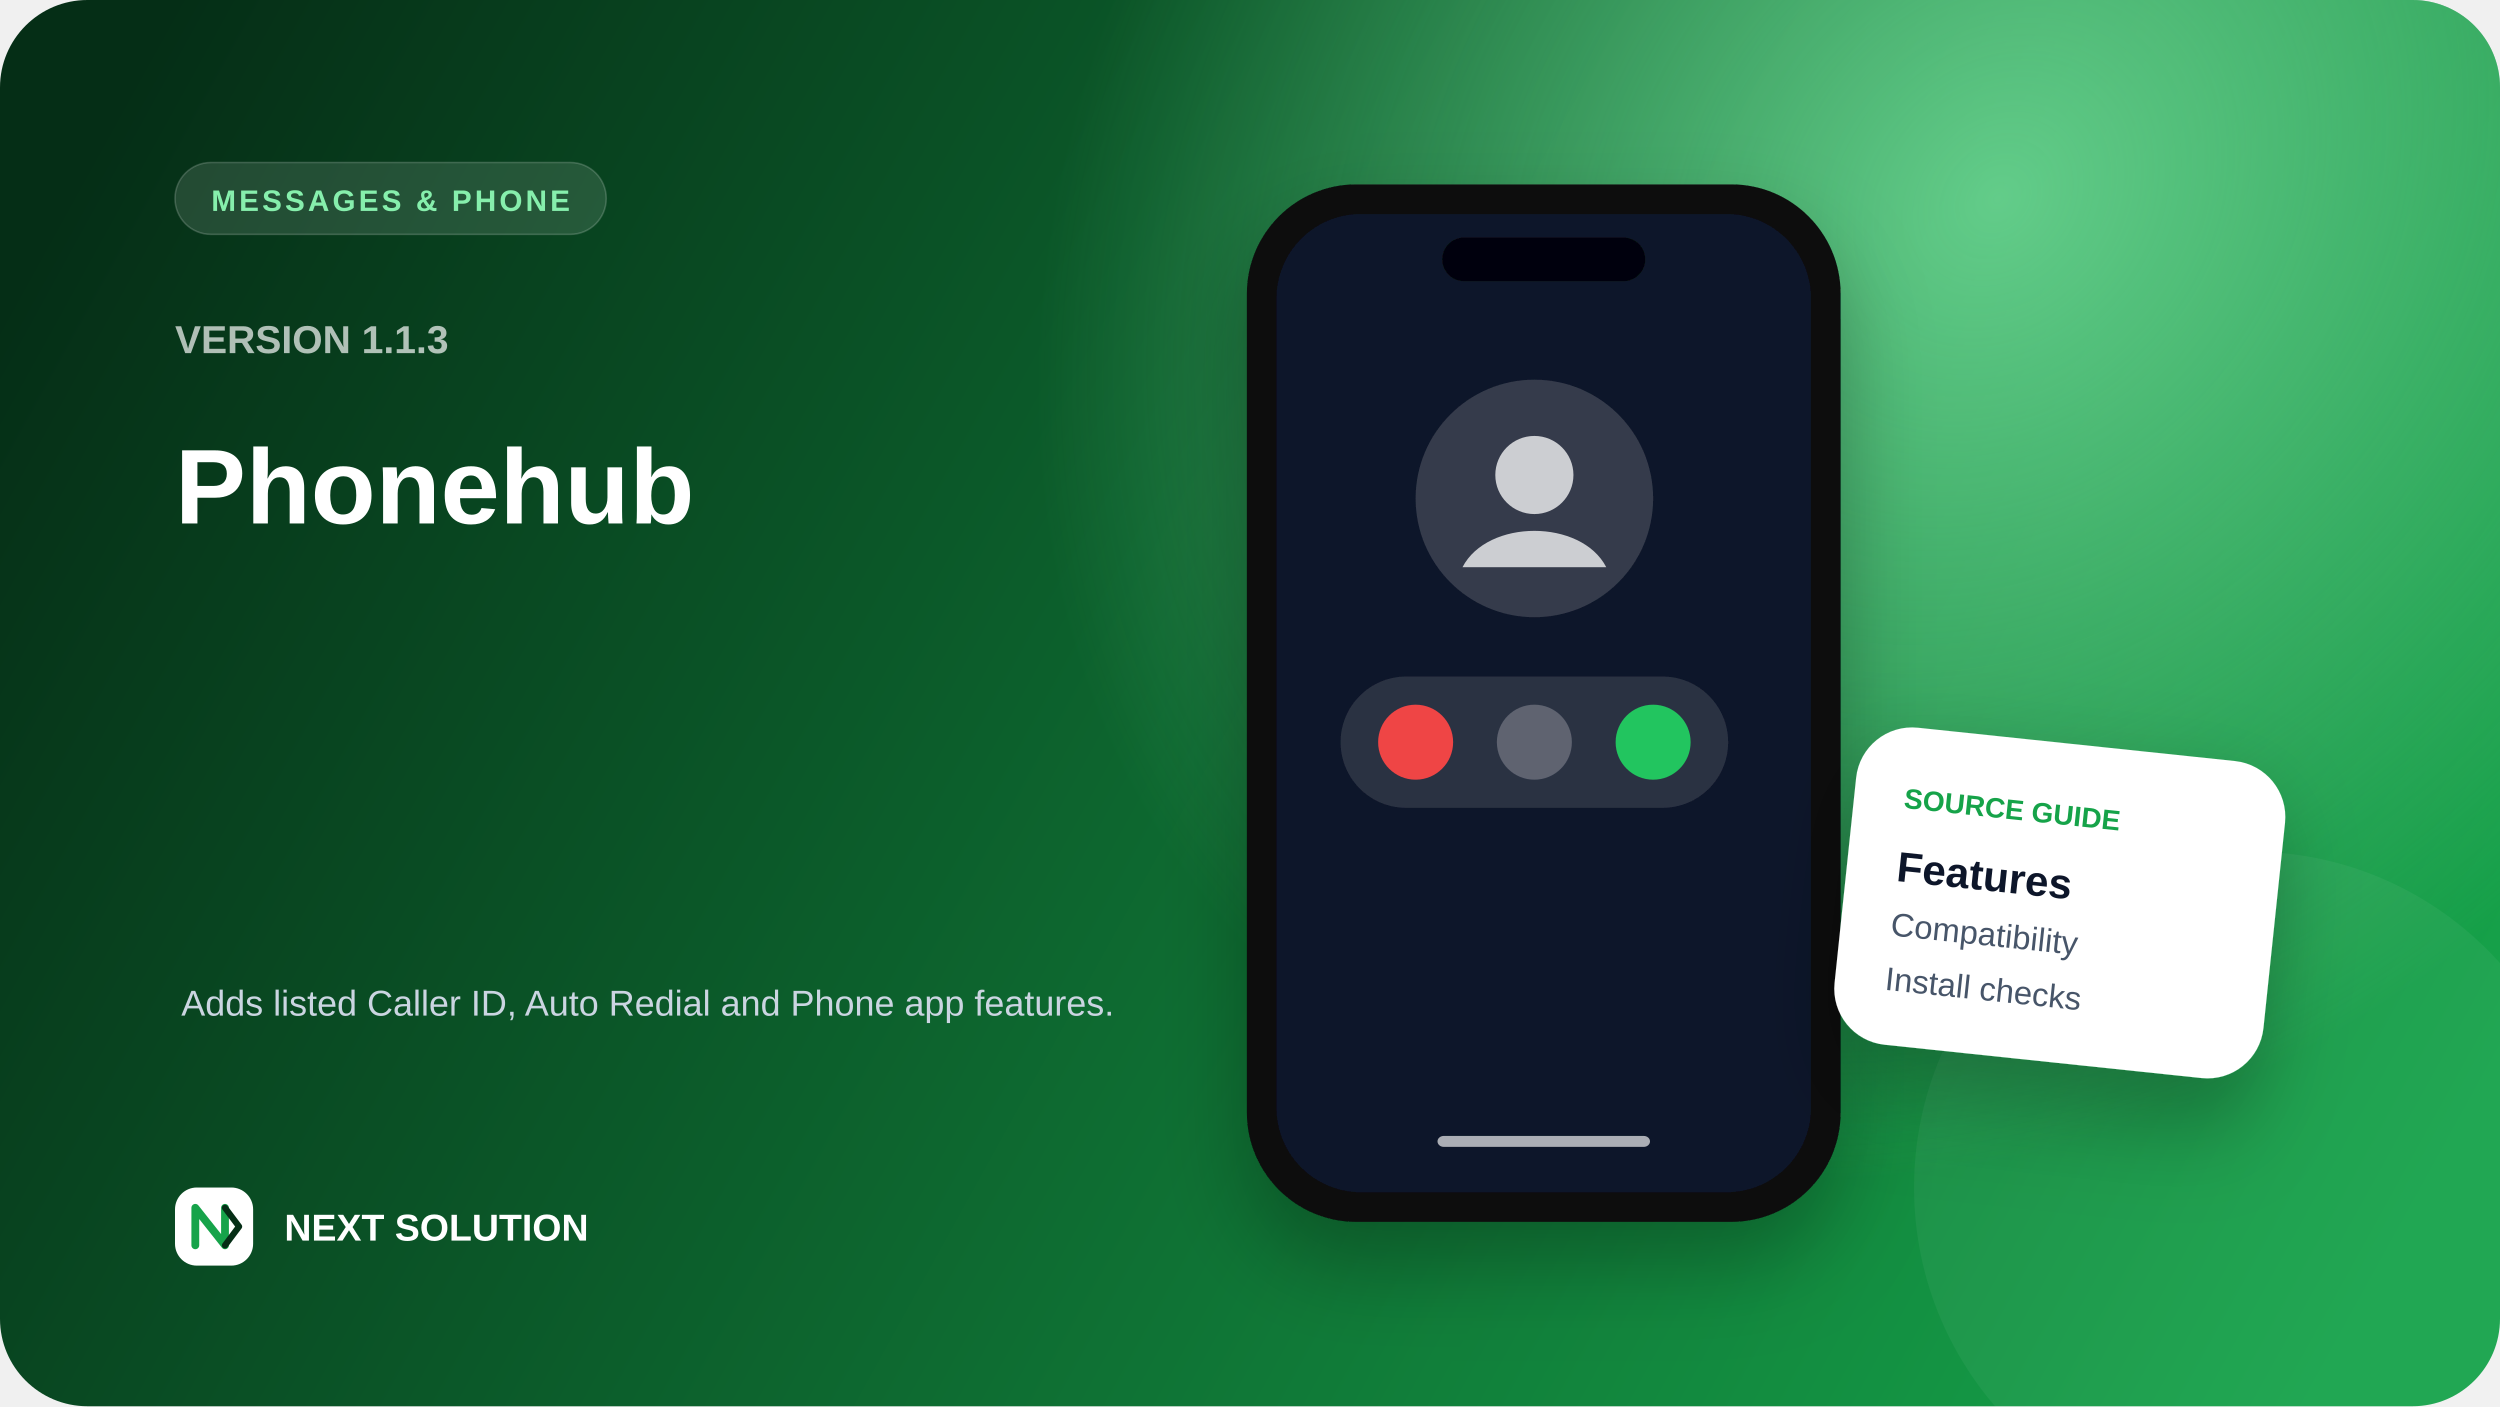
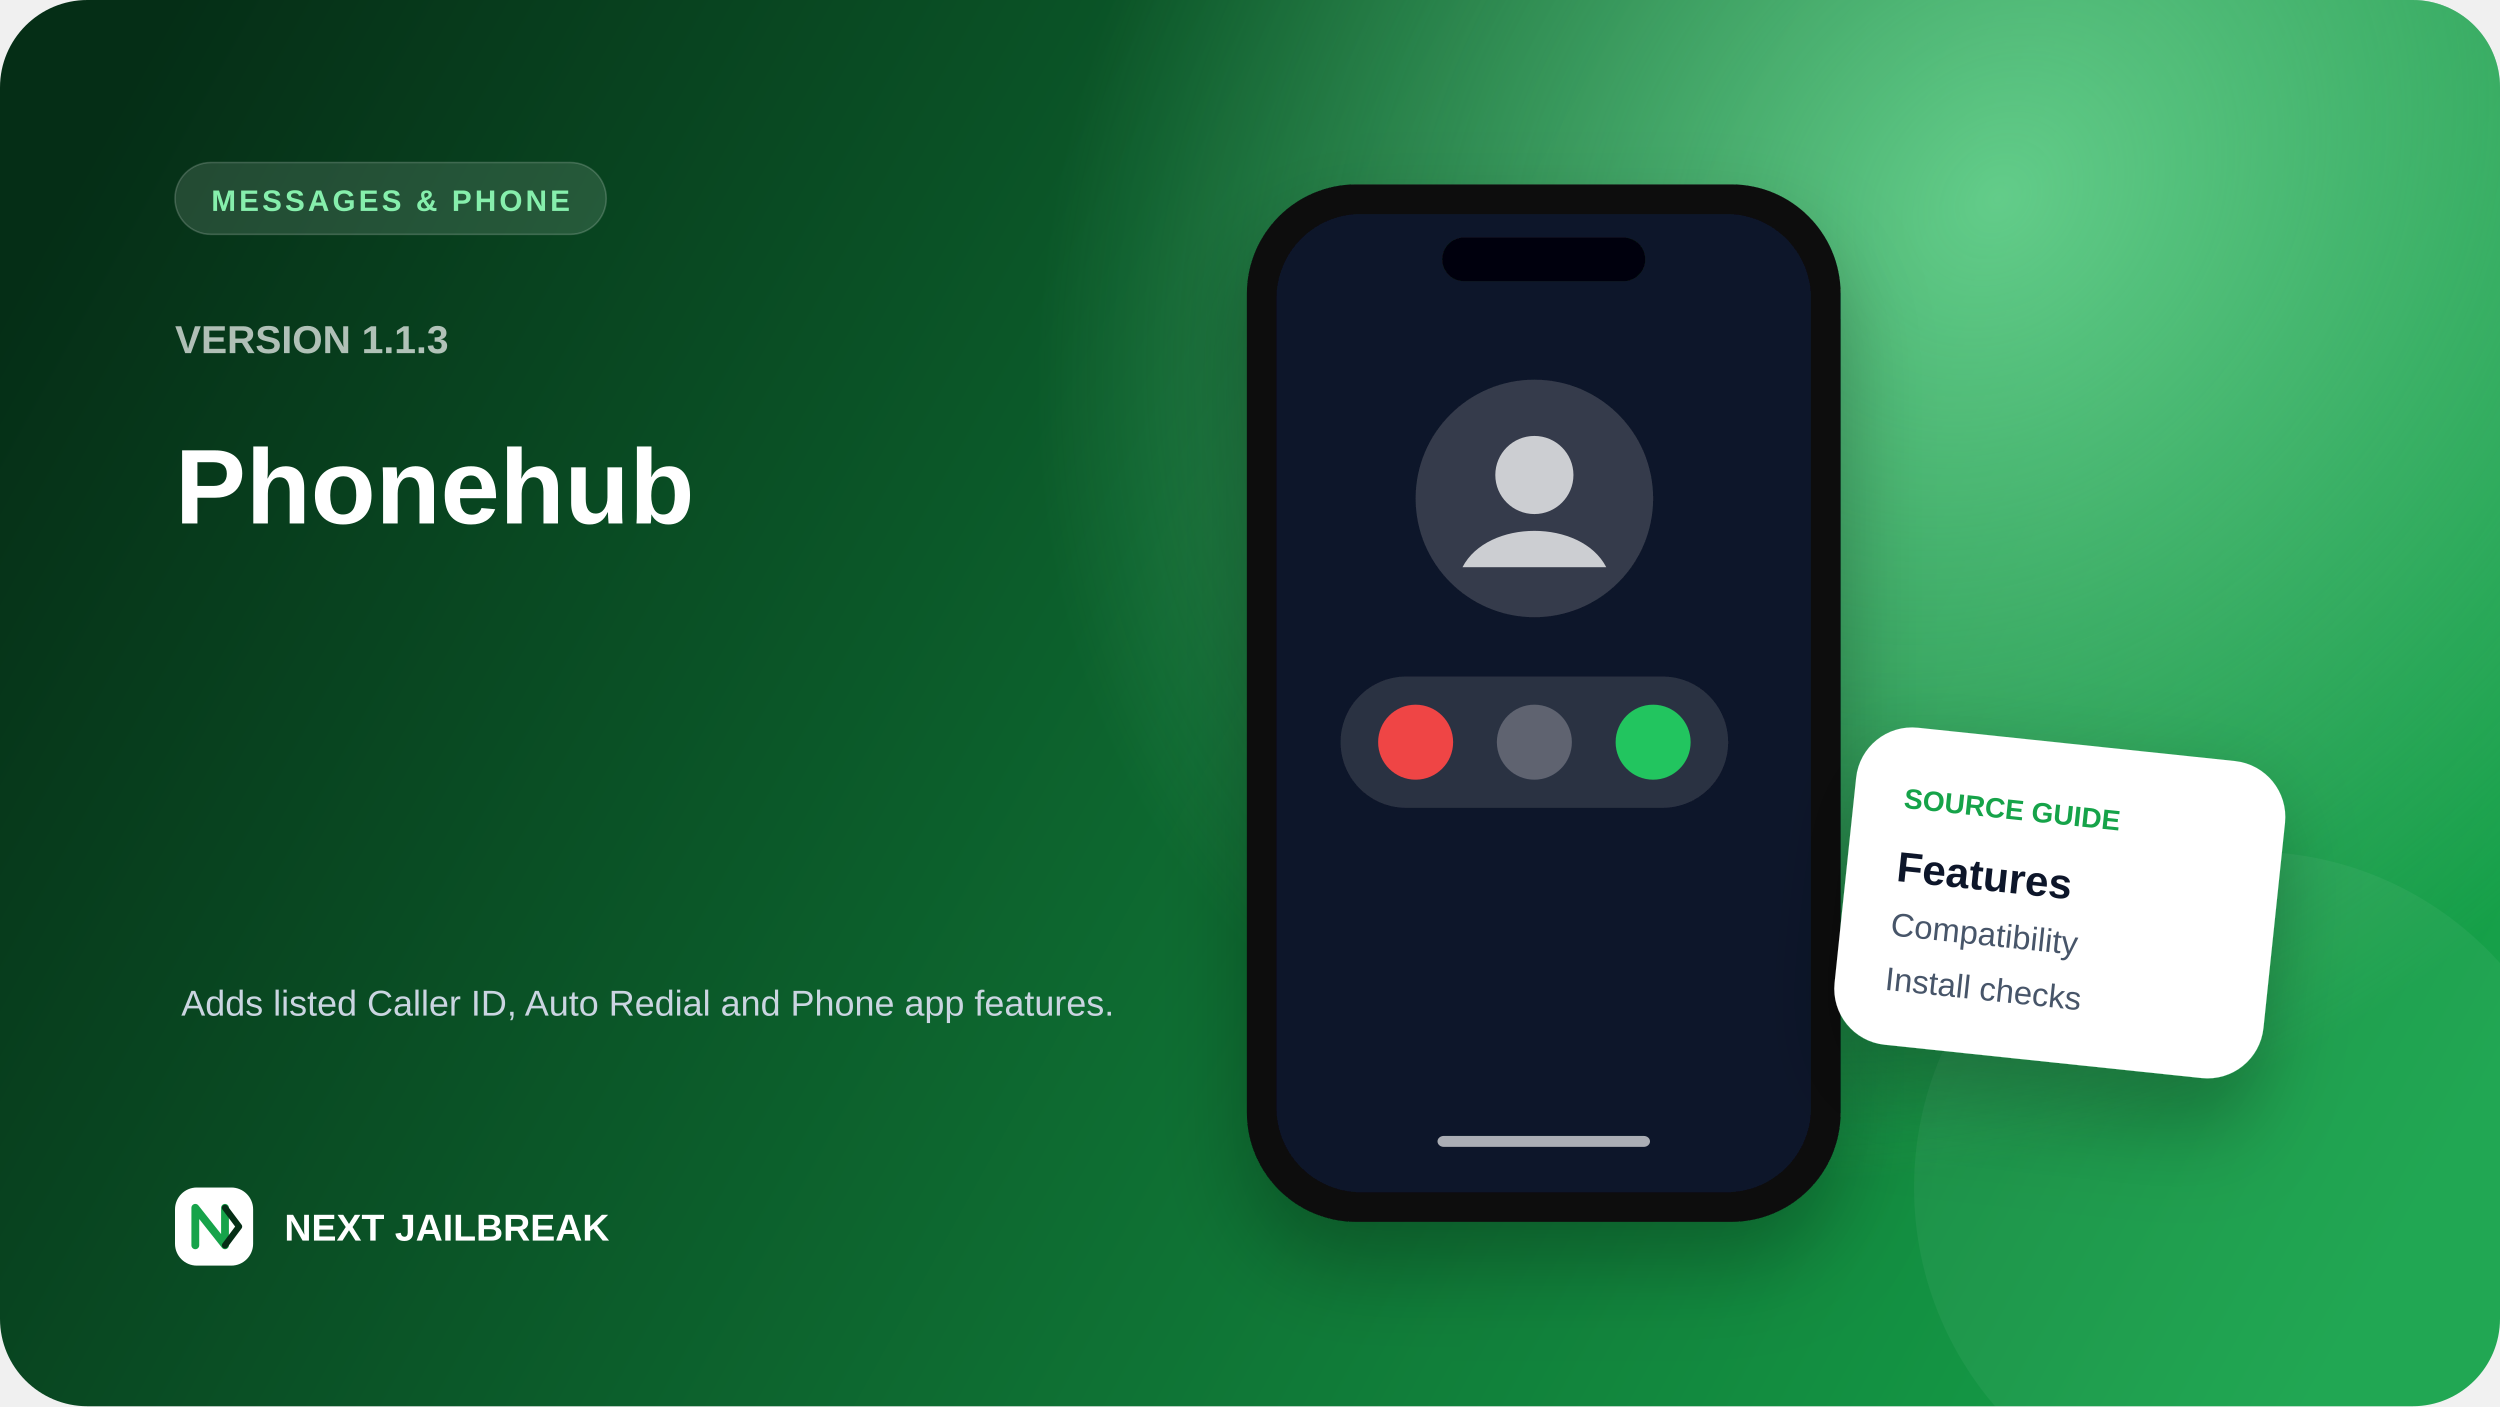
<svg xmlns="http://www.w3.org/2000/svg" viewBox="0 0 1600 900" role="img" aria-labelledby="title desc">
  <defs>
    <linearGradient id="background" x1="80" y1="55" x2="1510" y2="845" gradientUnits="userSpaceOnUse">
      <stop stop-color="#052E16" />
      <stop offset="1" stop-color="#16A34A" />
    </linearGradient>
    <radialGradient id="glow" cx="0" cy="0" r="1" gradientTransform="translate(1280 130) rotate(132) scale(680 560)" gradientUnits="userSpaceOnUse">
      <stop stop-color="#86EFAC" stop-opacity=".7" />
      <stop offset="1" stop-color="#86EFAC" stop-opacity="0" />
    </radialGradient>
    <filter id="shadow" x="-20%" y="-20%" width="140%" height="150%">
      <feDropShadow dx="0" dy="28" stdDeviation="28" flood-color="#000000" flood-opacity=".28" />
    </filter>
  </defs>
  <rect width="1600" height="900" rx="56" fill="url(#background)" />
  <rect width="1600" height="900" rx="56" fill="url(#glow)" />
  <circle cx="1440" cy="760" r="215" fill="#FFFFFF" fill-opacity=".05" />
  <g>
    <rect x="112" y="104" width="276" height="46" rx="23" fill="#FFFFFF" fill-opacity=".12" stroke="#FFFFFF" stroke-opacity=".18" />
    <text x="250" y="135" text-anchor="middle" fill="#86EFAC" font-family="Arial, sans-serif" font-size="19" font-weight="800" letter-spacing="2">MESSAGES &amp; PHONE</text>
    <text x="112" y="226" fill="#FFFFFF" fill-opacity=".68" font-family="Arial, sans-serif" font-size="25" font-weight="700">VERSION 1.1.3</text>
    <text x="112" y="335" fill="#FFFFFF" font-family="Arial, sans-serif" font-size="68" font-weight="800">Phonehub</text>
    <text x="116" y="650" fill="#CBD5E1" font-family="Arial, sans-serif" font-size="23">Adds listed Caller ID, Auto Redial and Phone app features.</text>
    <g transform="translate(112 760)">
      <rect width="50" height="50" rx="14" fill="#FFFFFF" />
      <path d="M13 37V13l19 24V13" fill="none" stroke="#16A34A" stroke-width="5" stroke-linecap="round" stroke-linejoin="round" />
      <path d="m32 13 9 12-9 12" fill="none" stroke="#052E16" stroke-width="4" stroke-linecap="round" stroke-linejoin="round" />
-       <text x="70" y="34" fill="#FFFFFF" font-family="Arial, sans-serif" font-size="24" font-weight="800">NEXT SOLUTION</text>
+       <text x="70" y="34" fill="#FFFFFF" font-family="Arial, sans-serif" font-size="24" font-weight="800">NEXT JAILBREAK</text>
    </g>
  </g>
  <g filter="url(#shadow)">
    <rect x="798" y="118" width="380" height="664" rx="70" fill="#070A10" />
    <rect x="817" y="137" width="342" height="626" rx="54" fill="#0F172A" />
    <rect x="923" y="152" width="130" height="28" rx="14" fill="#04060A" />
    <circle cx="982" cy="319" r="76" fill="#FFFFFF" fill-opacity=".16" />
    <circle cx="982" cy="304" r="25" fill="#FFFFFF" fill-opacity=".75" />
    <path d="M936 363c16-31 76-31 92 0" fill="#FFFFFF" fill-opacity=".75" />
    <rect x="858" y="433" width="248" height="84" rx="42" fill="#FFFFFF" fill-opacity=".12" />
    <circle cx="906" cy="475" r="24" fill="#EF4444" />
    <circle cx="982" cy="475" r="24" fill="#FFFFFF" fill-opacity=".24" />
    <circle cx="1058" cy="475" r="24" fill="#22C55E" />
    <rect x="920" y="727" width="136" height="7" rx="4" fill="#FFFFFF" fill-opacity=".65" />
  </g>
  <g filter="url(#shadow)" transform="rotate(6 1310 580)">
    <rect x="1180" y="475" width="276" height="204" rx="36" fill="#FFFFFF" />
    <text x="1212" y="527" fill="#16A34A" font-family="Arial, sans-serif" font-size="18" font-weight="800">SOURCE GUIDE</text>
    <text x="1212" y="574" fill="#0F172A" font-family="Arial, sans-serif" font-size="27" font-weight="800">Features</text>
    <text x="1212" y="609" fill="#475569" font-family="Arial, sans-serif" font-size="21">Compatibility</text>
    <text x="1212" y="644" fill="#475569" font-family="Arial, sans-serif" font-size="21">Install checks</text>
  </g>
</svg>
